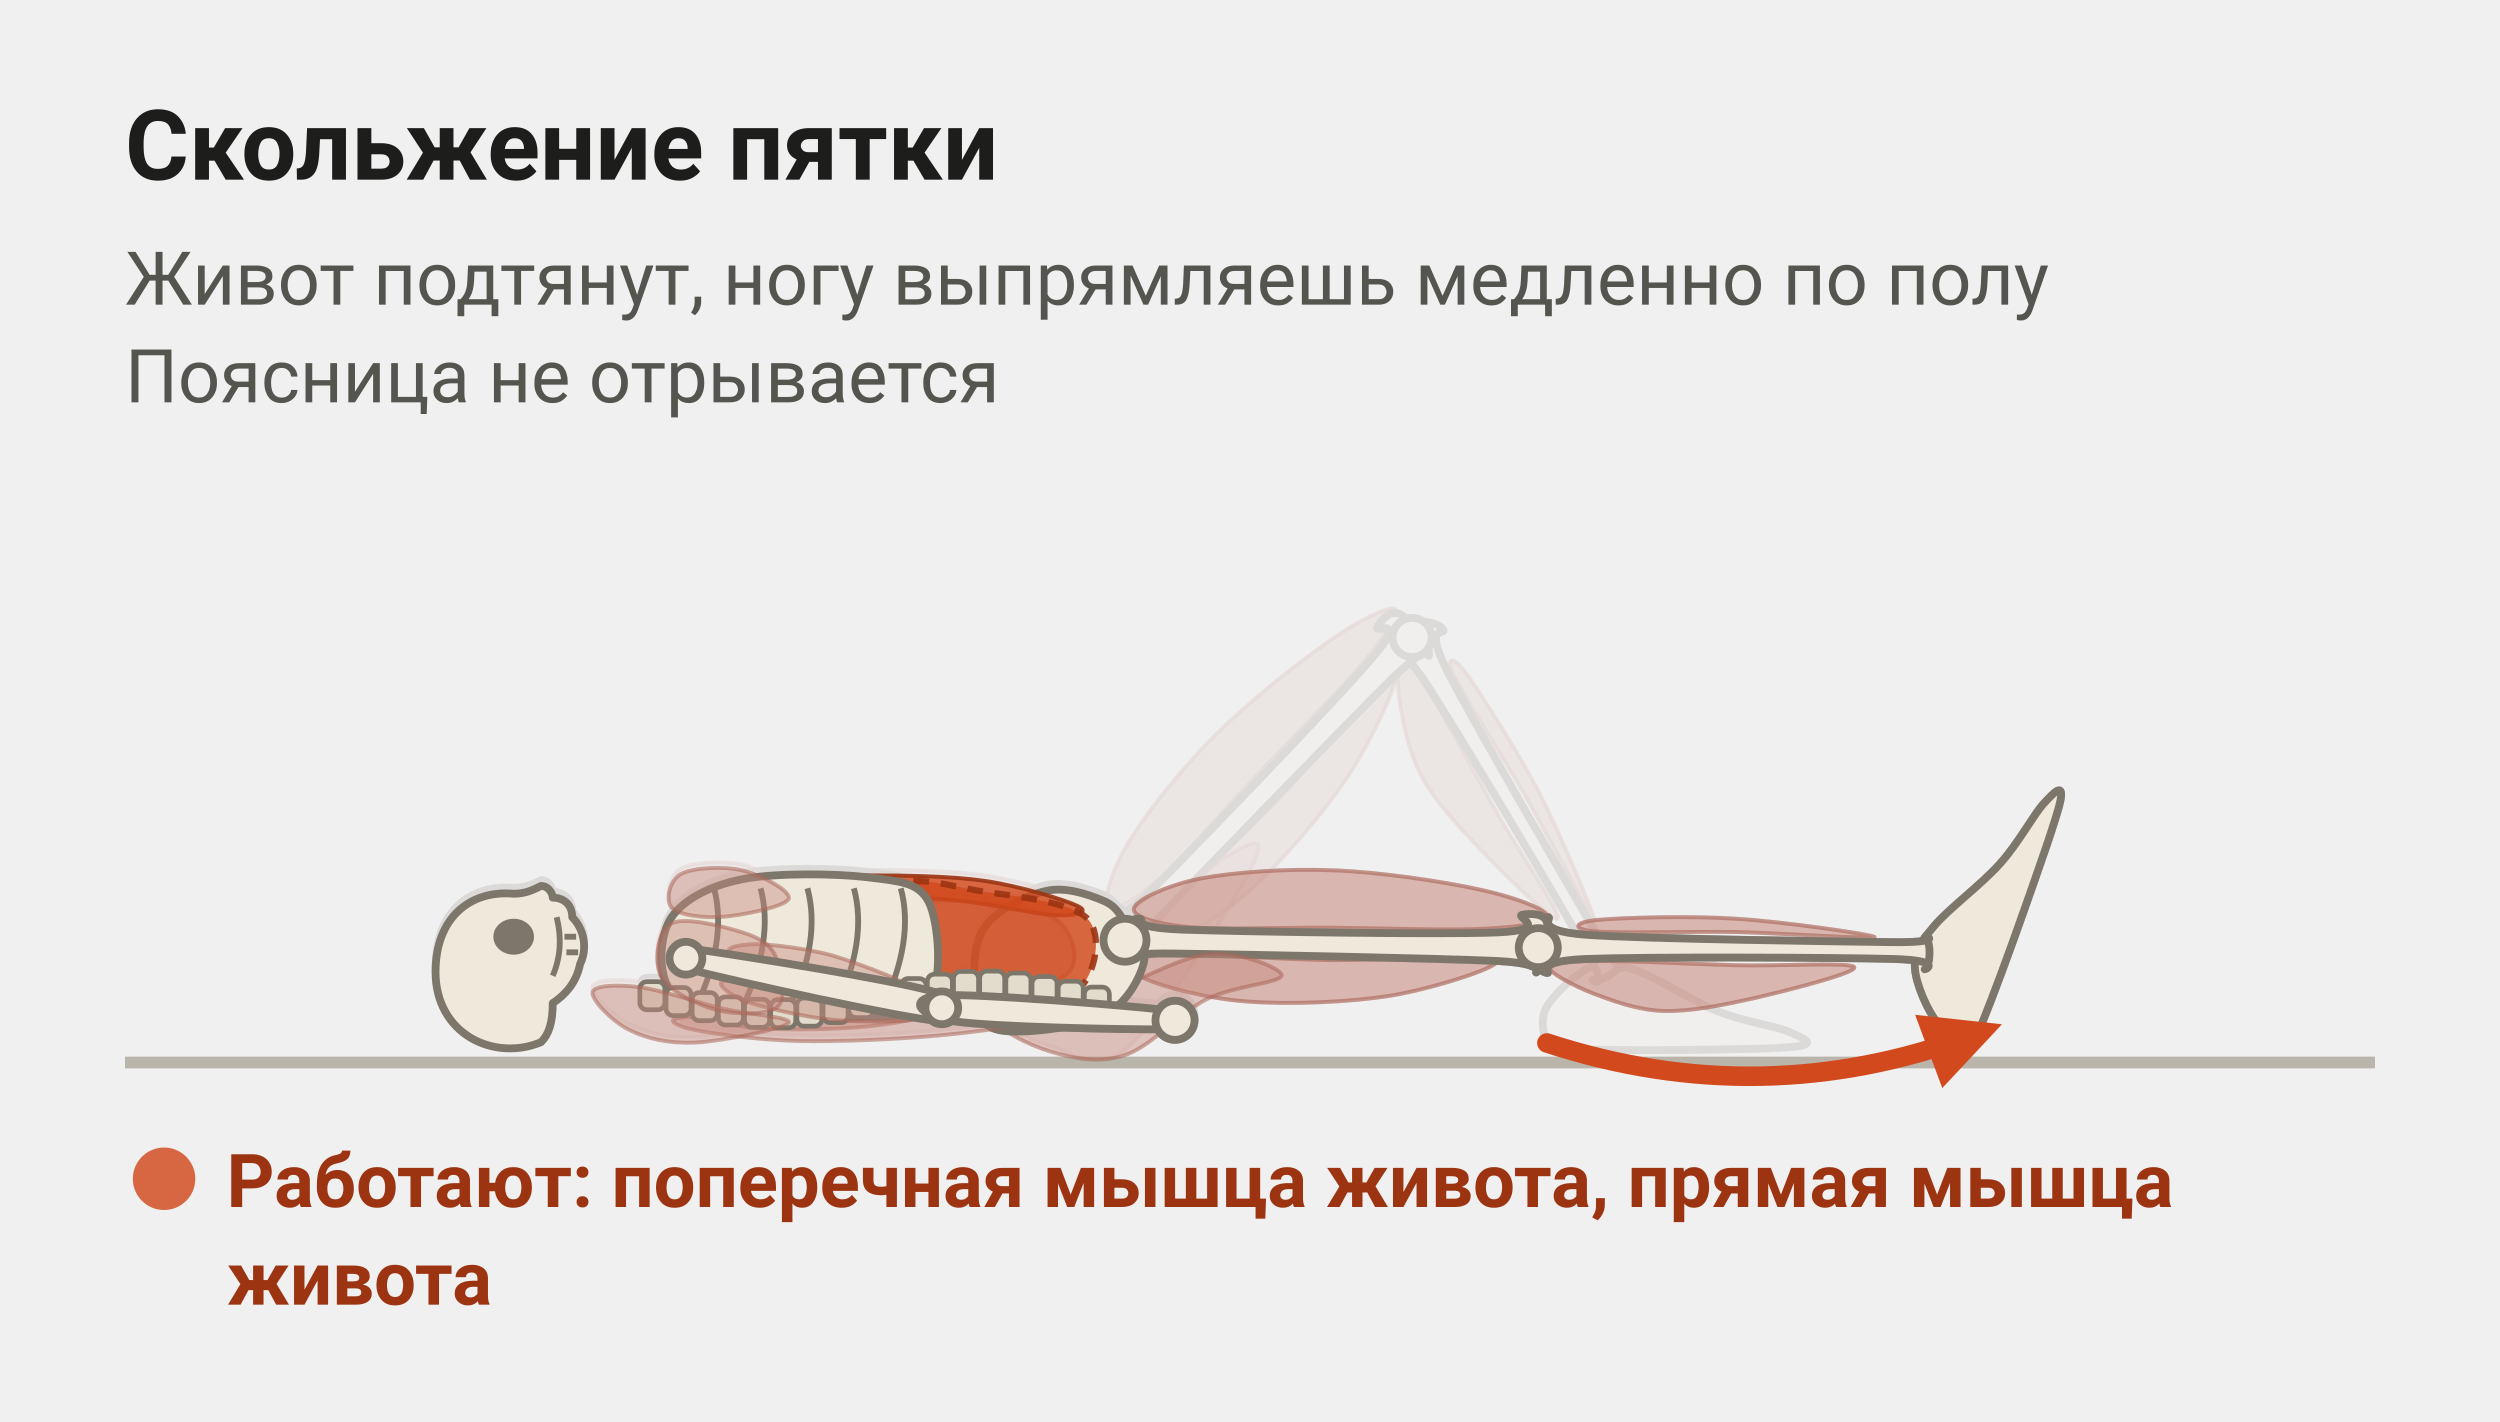
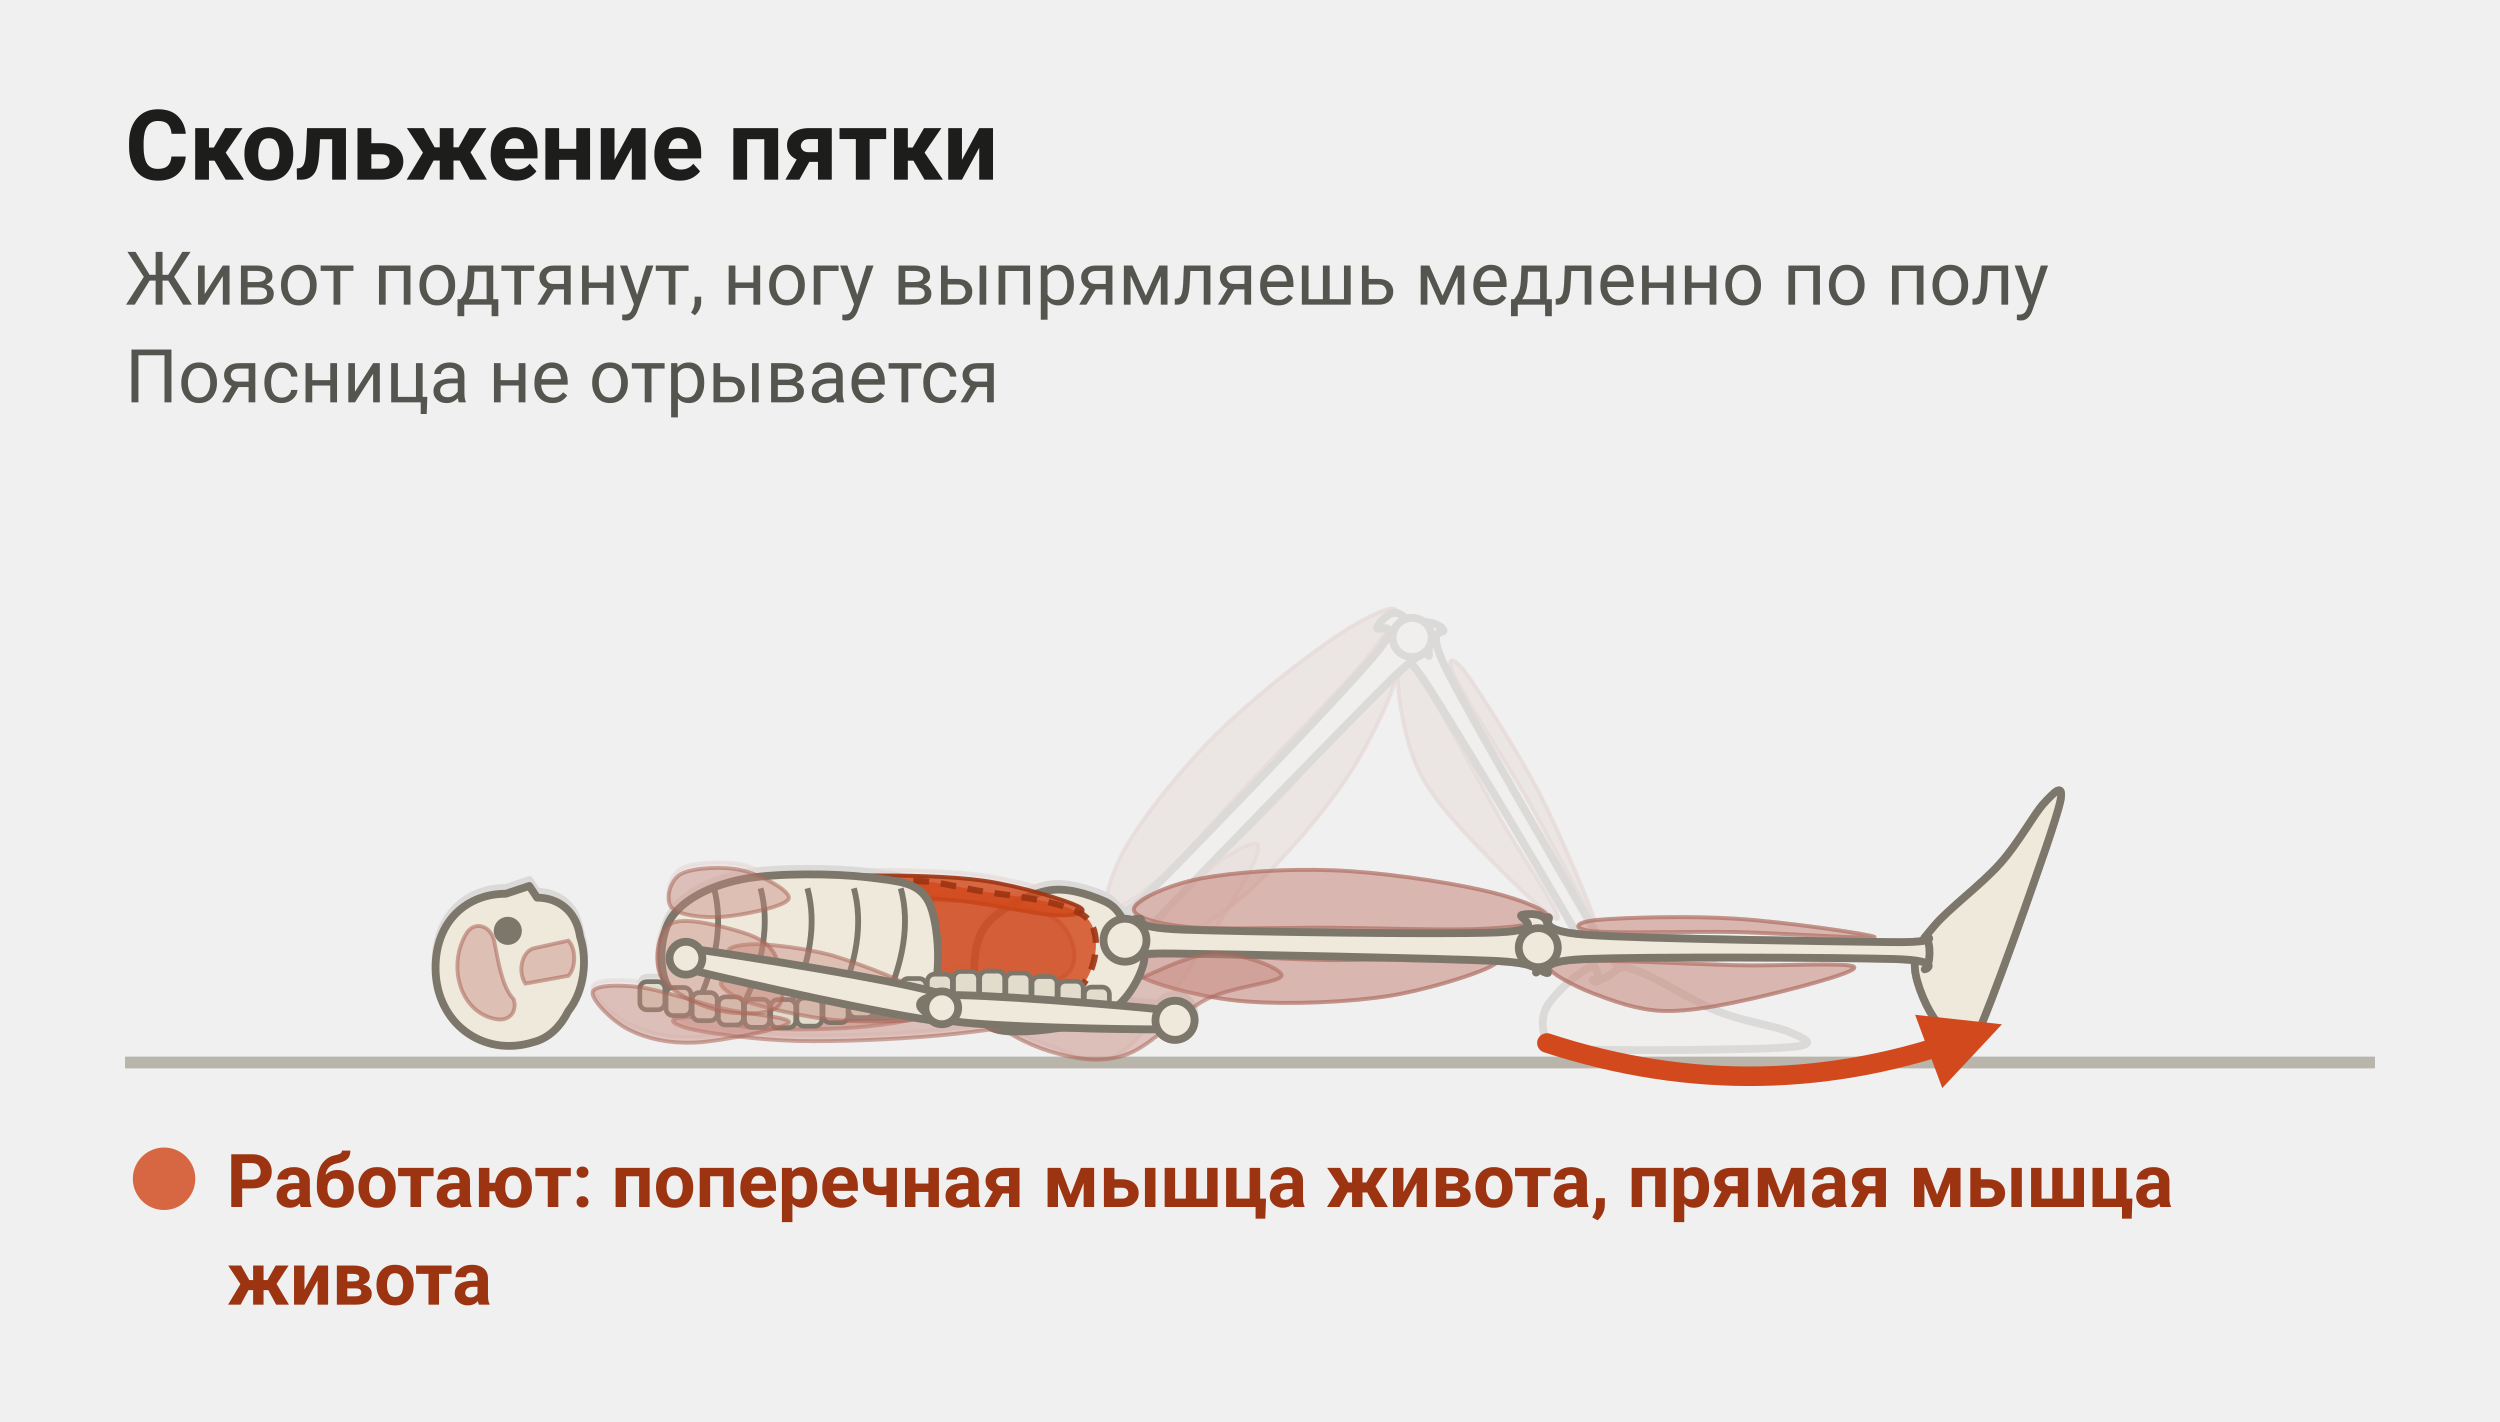
<svg xmlns="http://www.w3.org/2000/svg" viewBox="0 0 640 364" role="img" aria-label="Скольжение пятки: Живот подтянут, ногу выпрямляешь медленно по полу">
  <style>
.bone{fill:#efe9dc;stroke:#7d776b;stroke-width:2;stroke-linejoin:round}
.joint{fill:#efe9dc;stroke:#7d776b;stroke-width:2}
.vert{fill:#e2dccd;stroke:#7d776b;stroke-width:1.2}
.m{fill:#c7867a;fill-opacity:.42;stroke:#a9665a;stroke-opacity:.55;stroke-width:1}
.on{fill:#d2491d;fill-opacity:.82;stroke:#9c3412;stroke-opacity:.9}
.plate{fill:#3a3a37;fill-opacity:.1;stroke:#3a3a37;stroke-width:3}
.bar{fill:#3a3a37}
.ghost{opacity:.18}
.ground{stroke:#b9b5aa;stroke-width:3}
.guide{stroke:#3d7fb8;stroke-width:2.5;stroke-dasharray:8 7;fill:none}
.arrow{stroke:#d2491d;stroke-width:5;fill:none;stroke-linecap:round;marker-end:url(#ah)}
.ahead{fill:#d2491d}
.lead{stroke:#6b6b66;stroke-width:1.5;fill:none}
.t{font:600 21px system-ui,-apple-system,"Segoe UI",Roboto,sans-serif;fill:#1d1d1b}
.s{font:400 18px system-ui,-apple-system,"Segoe UI",Roboto,sans-serif;fill:#55554f}
.ok{fill:#2e8b57}.bad{fill:#c0392b}
.balloon{fill:#3d7fb8;fill-opacity:.25;stroke:#3d7fb8;stroke-width:2}
@media (prefers-color-scheme:dark){
.bone,.joint{fill:#d9d3c4;stroke:#3b3934}.vert{fill:#c9c2b2;stroke:#3b3934}
.plate{fill:#ecebe6;fill-opacity:.12;stroke:#bdbbb3}.bar{fill:#bdbbb3}
.t{fill:#ecebe6}.s{fill:#a9a8a1}.lead{stroke:#9a9993}.ground{stroke:#55534d}
.arrow{stroke:#f0703f}.ahead{fill:#f0703f}.on{fill:#f0703f}
}
</style>
  <defs>
    <marker id="ah" viewBox="0 0 10 10" refX="6" refY="5" markerWidth="4" markerHeight="4" orient="auto">
      <path class="ahead" d="M0 0L10 5L0 10z" />
    </marker>
  </defs>
  <style>
.far{opacity:.5}.deep{stroke-dasharray:4 3;stroke-width:1.6}
.legend{font:600 19px system-ui,-apple-system,"Segoe UI",Roboto,sans-serif;fill:#9c3412}
.cue{font:400 19px system-ui,-apple-system,"Segoe UI",Roboto,sans-serif;fill:#55554f}
.ttl{font:700 25px system-ui,-apple-system,"Segoe UI",Roboto,sans-serif;fill:#1d1d1b}
.lg{fill:#d2491d;fill-opacity:.82}.okc{fill:#2e8b57}.badc{fill:#c0392b}
.mark{stroke:#fff;stroke-width:3.5;fill:none;stroke-linecap:round}
.floor{stroke:#b9b5aa;stroke-width:3}.equip{fill:#d9d5ca;stroke:#8f8a7e;stroke-width:2}
.cable{stroke:#8f8a7e;stroke-width:2;stroke-dasharray:6 5}
@media (prefers-color-scheme:dark){.legend{fill:#f59b72}.cue{fill:#a9a8a1}.ttl{fill:#ecebe6}
.lg{fill:#f0703f}.floor{stroke:#55534d}.equip{fill:#2c2c30;stroke:#77756d}.cable{stroke:#77756d}}
</style>
  <text class="ttl" x="32" y="46" text-anchor="start">Скольжение пятки</text>
  <text class="cue" x="32" y="78" text-anchor="start">Живот подтянут, ногу выпрямляешь медленно по полу</text>
  <text class="cue" x="32" y="103" text-anchor="start">Поясница не отрывается</text>
  <line class="floor" x1="32" y1="272" x2="608" y2="272" />
  <g class="ghost">
    <g class="far">
      <path class="m" d="M231.9 251.3C235.9 251.3 219.5 245.0 213.1 243.2C206.6 241.4 197.2 240.3 193.3 240.3C189.3 240.3 182.9 241.4 189.3 243.3C195.7 245.1 227.9 251.3 231.9 251.3Z" />
      <path class="m" d="M233.8 258.7C238.1 260.4 220.5 260.3 213.3 259.7C206.1 259.0 194.7 256.4 190.5 254.7C186.3 253.1 180.8 248.9 188.1 249.6C195.3 250.3 229.6 257.1 233.8 258.7Z" />
      <path class="m" d="M199.0 256.4C196.4 258.6 188.2 258.4 183.2 257.1C178.3 255.8 171.1 252.2 169.2 248.5C167.4 244.8 168.3 236.8 171.9 235.0C175.4 233.1 186.0 235.9 190.4 237.4C194.9 238.9 197.3 240.5 198.7 243.7C200.1 246.9 201.6 254.2 199.0 256.4Z" />
      <path class="bone" d="M240.4 260.0C250.6 260.9 249.4 255.5 239.1 252.5C228.9 249.4 189.5 243.2 178.7 241.7C167.9 240.2 174.4 242.7 174.3 243.6C174.1 244.5 166.7 244.4 177.7 247.1C188.7 249.8 230.2 259.1 240.4 260.0Z" />
      <path class="bone" d="M241.2 253.4C232.2 253.9 234.5 258.5 243.9 260.0C253.3 261.4 288.2 262.2 297.7 262.1C307.1 262.1 300.7 260.6 300.8 259.7C300.8 258.9 307.8 258.1 297.9 257.1C288.0 256.0 250.2 252.9 241.2 253.4Z" />
      <circle class="joint" cx="175.6" cy="243.9" r="4.2" />
      <circle class="joint" cx="241.1" cy="256.6" r="4.2" />
      <circle class="joint" cx="300.8" cy="259.7" r="5" />
      <path class="bone" d="M396.0 266.9C395.2 265.1 394.1 261.0 396.0 257.7C397.9 254.5 403.7 248.9 407.5 247.4C411.3 245.8 413.6 246.6 419.0 248.5C424.4 250.4 433.2 256.3 439.7 258.9C446.2 261.5 454.6 262.7 458.1 264.2C461.5 265.7 465.0 267.1 460.4 267.8C455.8 268.6 440.5 268.6 430.5 268.8C420.5 268.9 406.3 268.8 400.6 268.5C394.8 268.2 396.8 268.7 396.0 266.9Z" />
      <path class="m" d="M398.8 235.1C398.0 236.6 384.7 223.4 379.0 217.4C373.2 211.4 367.5 205.1 364.1 199.0C360.8 193.0 359.5 186.3 358.6 181.2C357.7 176.1 357.4 168.9 358.6 168.3C359.9 167.8 362.1 171.2 366.3 177.9C370.5 184.7 378.2 199.3 383.6 208.8C389.0 218.4 399.6 233.7 398.8 235.1Z" />
      <path class="m" d="M408.1 235.6C408.6 235.3 399.4 213.4 394.0 202.9C388.5 192.4 379.1 177.6 375.5 172.6C371.9 167.7 369.8 167.9 372.4 173.3C375.0 178.6 385.0 194.2 391.0 204.6C396.9 215.0 407.6 235.9 408.1 235.6Z" />
      <path class="bone" d="M414.7 247.0C415.0 245.3 417.0 253.1 409.6 240.6C402.3 228.1 377.3 185.2 370.6 172.0C363.8 158.7 370.9 163.0 369.3 161.0C367.7 159.0 363.0 158.8 361.0 160.0C358.9 161.2 356.2 165.6 356.9 168.2C357.6 170.7 357.0 162.6 365.2 175.1C373.3 187.5 398.7 230.1 405.8 242.8C413.0 255.4 406.4 250.2 407.9 250.9C409.4 251.6 414.4 248.7 414.7 247.0Z" />
      <path class="m" d="M356.5 173.0C359.4 172.1 351.0 189.8 345.0 198.8C339.1 207.8 328.7 219.8 321.0 227.0C313.2 234.2 302.7 240.7 298.6 242.2C294.6 243.7 291.7 242.1 296.5 235.8C301.4 229.4 317.7 214.6 327.7 204.1C337.7 193.7 353.6 173.9 356.5 173.0Z" />
      <path class="m" d="M357.0 155.9C355.4 155.1 347.5 159.0 339.9 164.4C332.2 169.7 319.6 179.8 311.2 188.1C302.8 196.5 294.3 207.1 289.7 214.4C285.0 221.7 282.4 230.2 283.5 232.0C284.6 233.8 290.0 230.9 296.4 225.3C302.8 219.7 312.9 207.7 321.8 198.4C330.6 189.0 343.5 176.2 349.4 169.1C355.2 162.0 358.6 156.7 357.0 155.9Z" />
      <path class="bone" d="M358.3 157.2C356.1 156.0 353.7 158.6 352.6 160.5C351.5 162.3 360.9 157.2 351.5 168.2C342.1 179.3 307.0 215.7 296.1 226.6C285.3 237.4 288.0 231.0 286.2 233.2C284.5 235.4 284.6 238.5 285.5 239.9C286.5 241.2 289.5 242.6 291.7 241.4C294.0 240.2 288.3 243.7 299.1 232.4C310.0 221.1 345.7 184.2 356.8 173.3C367.9 162.5 365.5 170.0 365.8 167.3C366.1 164.6 360.5 158.3 358.3 157.2Z" />
      <circle class="joint" cx="361.5" cy="163.2" r="5" />
    </g>
    <path class="bone" d="M396.0 266.9C395.2 265.1 394.1 261.0 396.0 257.7C397.9 254.5 403.7 248.9 407.5 247.4C411.3 245.8 413.6 246.6 419.0 248.5C424.4 250.4 433.2 256.3 439.7 258.9C446.2 261.5 454.6 262.7 458.1 264.2C461.5 265.7 465.0 267.1 460.4 267.8C455.8 268.6 440.5 268.6 430.5 268.8C420.5 268.9 406.3 268.8 400.6 268.5C394.8 268.2 396.8 268.7 396.0 266.9Z" />
    <path class="m" d="M398.8 235.1C398.0 236.6 384.7 223.4 379.0 217.4C373.2 211.4 367.5 205.1 364.1 199.0C360.8 193.0 359.5 186.3 358.6 181.2C357.7 176.1 357.4 168.9 358.6 168.3C359.9 167.8 362.1 171.2 366.3 177.9C370.5 184.7 378.2 199.3 383.6 208.8C389.0 218.4 399.6 233.7 398.8 235.1Z" />
    <path class="m" d="M408.1 235.6C408.6 235.3 399.4 213.4 394.0 202.9C388.5 192.4 379.1 177.6 375.5 172.6C371.9 167.7 369.8 167.9 372.4 173.3C375.0 178.6 385.0 194.2 391.0 204.6C396.9 215.0 407.6 235.9 408.1 235.6Z" />
    <path class="bone" d="M414.7 247.0C415.0 245.3 417.0 253.1 409.6 240.6C402.3 228.1 377.3 185.2 370.6 172.0C363.8 158.7 370.9 163.0 369.3 161.0C367.7 159.0 363.0 158.8 361.0 160.0C358.9 161.2 356.2 165.6 356.9 168.2C357.6 170.7 357.0 162.6 365.2 175.1C373.3 187.5 398.7 230.1 405.8 242.8C413.0 255.4 406.4 250.2 407.9 250.9C409.4 251.6 414.4 248.7 414.7 247.0Z" />
    <path class="m" d="M356.5 173.0C359.4 172.1 351.0 189.8 345.0 198.8C339.1 207.8 328.7 219.8 321.0 227.0C313.2 234.2 302.7 240.7 298.6 242.2C294.6 243.7 291.7 242.1 296.5 235.8C301.4 229.4 317.7 214.6 327.7 204.1C337.7 193.7 353.6 173.9 356.5 173.0Z" />
    <path class="m" d="M357.0 155.9C355.4 155.1 347.5 159.0 339.9 164.4C332.2 169.7 319.6 179.8 311.2 188.1C302.8 196.5 294.3 207.1 289.7 214.4C285.0 221.7 282.4 230.2 283.5 232.0C284.6 233.8 290.0 230.9 296.4 225.3C302.8 219.7 312.9 207.7 321.8 198.4C330.6 189.0 343.5 176.2 349.4 169.1C355.2 162.0 358.6 156.7 357.0 155.9Z" />
    <path class="bone" d="M358.3 157.2C356.1 156.0 353.7 158.6 352.6 160.5C351.5 162.3 360.9 157.2 351.5 168.2C342.1 179.3 307.0 215.7 296.1 226.6C285.3 237.4 288.0 231.0 286.2 233.2C284.5 235.4 284.6 238.5 285.5 239.9C286.5 241.2 289.5 242.6 291.7 241.4C294.0 240.2 288.3 243.7 299.1 232.4C310.0 221.1 345.7 184.2 356.8 173.3C367.9 162.5 365.5 170.0 365.8 167.3C366.1 164.6 360.5 158.3 358.3 157.2Z" />
    <circle class="joint" cx="361.5" cy="163.2" r="5" />
    <path class="m" d="M255.7 259.1C253.7 261.4 263.5 266.2 268.9 267.8C274.3 269.4 280.6 274.3 288.0 268.7C295.4 263.1 307.6 243.1 313.3 234.3C318.9 225.5 323.3 217.5 321.9 216.1C320.5 214.8 311.9 220.1 305.0 226.3C298.2 232.5 289.0 248.1 280.8 253.5C272.6 259.0 257.7 256.7 255.7 259.1Z" />
    <path class="bone" d="M292.8 245.0C291.8 249.1 288.2 256.0 282.0 258.8C275.8 261.7 261.1 263.4 255.7 262.3C250.3 261.1 250.3 256.3 249.7 251.9C249.1 247.5 249.1 240.1 252.1 235.8C255.1 231.6 262.7 227.8 267.7 226.6C272.7 225.5 278.6 227.6 282.0 228.9C285.4 230.3 286.2 232.0 288.0 234.7C289.8 237.4 293.8 241.0 292.8 245.0Z" />
    <circle class="joint" cx="288.0" cy="239.3" r="5.5" />
    <path class="m" d="M237.8 258.1C234.8 259.8 224.6 261.4 216.2 261.8C207.9 262.3 192.7 262.4 187.5 260.9C182.4 259.5 180.4 254.9 185.1 253.1C189.9 251.2 208.1 250.0 216.2 249.9C224.4 249.7 230.6 250.8 234.2 252.2C237.8 253.5 240.8 256.5 237.8 258.1Z" />
    <path class="m" d="M273.7 247.3C270.7 250.6 260.7 253.0 252.1 253.5C243.6 254.1 228.2 254.2 222.2 250.8C216.2 247.3 212.3 236.5 216.2 232.8C220.2 229.2 237.2 229.0 246.1 229.2C255.1 229.3 265.5 230.7 270.1 233.8C274.6 236.8 276.6 244.0 273.7 247.3Z" />
    <path class="m" d="M276.0 230.5C273.1 229.1 261.1 225.4 252.1 224.1C243.2 222.8 230.6 222.7 222.2 222.7C213.9 222.8 204.9 223.5 201.9 224.6C198.9 225.6 197.9 228.5 204.3 229.2C210.7 229.9 229.2 228.1 240.2 228.7C251.1 229.3 264.1 232.5 270.1 232.8C276.0 233.2 279.0 232.0 276.0 230.5Z" />
    <path class="m" d="M270.1 259.1C270.1 260.0 251.1 262.7 240.2 263.7C229.2 264.7 214.6 265.3 204.3 265.0C193.9 264.8 183.0 263.3 178.0 262.3C173.0 261.3 170.0 259.5 174.4 259.1C178.8 258.6 193.3 259.7 204.3 259.5C215.2 259.4 229.2 258.2 240.2 258.1C251.1 258.1 270.1 258.1 270.1 259.1Z" />
    <path class="bone" d="M237.8 254.9C234.2 259.8 225.0 258.5 216.2 259.1C207.5 259.6 192.7 259.5 185.1 258.1C177.6 256.8 173.0 254.9 170.8 250.8C168.6 246.6 168.8 237.8 172.0 233.3C175.2 228.8 181.6 225.3 189.9 223.6C198.3 222.0 214.3 222.2 222.2 223.2C230.2 224.2 235.2 224.3 237.8 229.6C240.4 234.9 241.4 250.0 237.8 254.9Z" />
    <path class="lead" style="stroke:#7d776b" d="M225.8 256.8Q234.2 239.3 230.6 225.9" />
    <path class="lead" style="stroke:#7d776b" d="M213.9 256.8Q222.2 239.3 218.6 225.9" />
    <path class="lead" style="stroke:#7d776b" d="M201.9 256.8Q210.3 239.3 206.7 225.9" />
    <path class="lead" style="stroke:#7d776b" d="M189.9 256.8Q198.3 239.3 194.7 225.9" />
    <path class="lead" style="stroke:#7d776b" d="M178.0 256.8Q186.3 239.3 182.8 225.9" />
    <path class="m" d="M201.9 228.7C202.7 226.7 194.5 222.4 189.9 221.3C185.3 220.3 177.4 220.7 174.4 222.3C171.4 223.9 170.2 229.2 172.0 231.0C173.8 232.8 180.2 233.7 185.1 233.3C190.1 232.9 201.1 230.7 201.9 228.7Z" />
    <rect class="vert" x="277.2" y="251.7" width="7.2" height="6.4" rx="1.8" transform="rotate(-90.0 280.8 254.9)" />
    <rect class="vert" x="270.5" y="250.2" width="7.2" height="6.4" rx="1.8" transform="rotate(-90.0 274.1 253.4)" />
    <rect class="vert" x="263.8" y="249.0" width="7.2" height="6.4" rx="1.8" transform="rotate(-90.0 267.4 252.2)" />
    <rect class="vert" x="257.1" y="248.0" width="7.2" height="6.4" rx="1.8" transform="rotate(-90.0 260.7 251.2)" />
    <rect class="vert" x="250.4" y="247.6" width="7.2" height="6.4" rx="1.8" transform="rotate(-90.0 254.0 250.8)" />
    <rect class="vert" x="243.7" y="247.7" width="7.2" height="6.4" rx="1.8" transform="rotate(-90.0 247.3 250.9)" />
    <rect class="vert" x="237.0" y="248.4" width="7.2" height="6.4" rx="1.8" transform="rotate(-90.0 240.6 251.6)" />
    <rect class="vert" x="230.3" y="249.5" width="7.2" height="6.4" rx="1.8" transform="rotate(-90.0 233.9 252.7)" />
    <rect class="vert" x="223.6" y="250.8" width="7.2" height="6.4" rx="1.8" transform="rotate(-90.0 227.2 254.0)" />
    <rect class="vert" x="216.9" y="252.3" width="7.2" height="6.4" rx="1.8" transform="rotate(-90.0 220.5 255.5)" />
    <rect class="vert" x="210.3" y="253.5" width="7.2" height="6.4" rx="1.8" transform="rotate(-90.0 213.9 256.7)" />
    <rect class="vert" x="203.6" y="254.5" width="7.2" height="6.4" rx="1.8" transform="rotate(-90.0 207.2 257.7)" />
    <rect class="vert" x="196.9" y="254.9" width="7.2" height="6.4" rx="1.8" transform="rotate(-90.0 200.5 258.1)" />
    <rect class="vert" x="190.2" y="254.8" width="7.2" height="6.4" rx="1.8" transform="rotate(-90.0 193.8 258.0)" />
    <rect class="vert" x="183.5" y="254.2" width="7.2" height="6.4" rx="1.8" transform="rotate(-90.0 187.1 257.4)" />
    <rect class="vert" x="176.8" y="253.1" width="7.2" height="6.4" rx="1.8" transform="rotate(-90.0 180.4 256.3)" />
    <rect class="vert" x="170.1" y="251.8" width="7.2" height="6.4" rx="1.8" transform="rotate(-90.0 173.7 255.0)" />
    <rect class="vert" x="163.4" y="250.3" width="7.2" height="6.4" rx="1.8" transform="rotate(-90.0 167.0 253.5)" />
    <path class="m" d="M201.9 260.4C200.7 261.9 184.7 265.2 178.0 265.5C171.2 265.8 165.6 264.4 161.2 262.3C156.8 260.1 151.3 254.5 151.7 252.6C152.1 250.8 158.0 250.6 163.6 251.2C169.2 251.9 178.8 255.2 185.1 256.8C191.5 258.3 203.1 259.0 201.9 260.4Z" />
    <g class="head" transform="matrix(0.000 -1.000 1.000 -0.000 132.5 247.3)">
-       <path class="bone" d="M-18 6C-23 -6 -16 -21 0 -21C14 -21 21 -12 20 -1C20 2 21 4 22 6C22 8 20 9 19 9C19 12 17 14 14 14C11 17 6 18 2 16C-3 15 -6 12 -8 9C-13 9 -16 8 -18 6Z" />
-       <ellipse cx="9" cy="-1" rx="4.6" ry="5.2" fill="#7d776b" />
-       <path class="lead" style="stroke:#7d776b" d="M-1 9Q6 12 14 10M5 12.5v3M9 12v3" />
+       <path class="bone" d="M-18 4C-22 -9 -13 -21 1 -21C13 -21 20 -13 20 -3L22 3L19 5C19 10 16 15 9 16C3 18 -5 17 -10 13C-14 11 -17 8 -18 4Z" />
+       <path class="m" d="M-12 -6C-10 -15 2 -18 10 -13C13 -11 12 -7 8 -6C3 -5 -4 -4 -7 -1C-10 0 -13 -2 -12 -6Z" />
+       <path class="m" d="M-3 2C0 0 5 1 6 4L8 13C6 15 1 15 -1 13Z" />
+       <circle cx="10.5" cy="-2.5" r="3.6" fill="#7d776b" />
    </g>
    <path class="m" d="M231.9 251.3C235.9 251.3 219.5 245.0 213.1 243.2C206.6 241.4 197.2 240.3 193.3 240.3C189.3 240.3 182.9 241.4 189.3 243.3C195.7 245.1 227.9 251.3 231.9 251.3Z" />
    <path class="m" d="M233.8 258.7C238.1 260.4 220.5 260.3 213.3 259.7C206.1 259.0 194.7 256.4 190.5 254.7C186.3 253.1 180.8 248.9 188.1 249.6C195.3 250.3 229.6 257.1 233.8 258.7Z" />
    <path class="m" d="M199.0 256.4C196.4 258.6 188.2 258.4 183.2 257.1C178.3 255.8 171.1 252.2 169.2 248.5C167.4 244.8 168.3 236.8 171.9 235.0C175.4 233.1 186.0 235.9 190.4 237.4C194.9 238.9 197.3 240.5 198.7 243.7C200.1 246.9 201.6 254.2 199.0 256.4Z" />
    <path class="bone" d="M240.4 260.0C250.6 260.9 249.4 255.5 239.1 252.5C228.9 249.4 189.5 243.2 178.7 241.7C167.9 240.2 174.4 242.7 174.3 243.6C174.1 244.5 166.7 244.4 177.7 247.1C188.7 249.8 230.2 259.1 240.4 260.0Z" />
    <path class="bone" d="M241.2 253.4C232.2 253.9 234.5 258.5 243.9 260.0C253.3 261.4 288.2 262.2 297.7 262.1C307.1 262.1 300.7 260.6 300.8 259.7C300.8 258.9 307.8 258.1 297.9 257.1C288.0 256.0 250.2 252.9 241.2 253.4Z" />
    <circle class="joint" cx="175.6" cy="243.9" r="4.2" />
    <circle class="joint" cx="241.1" cy="256.6" r="4.2" />
    <circle class="joint" cx="300.8" cy="259.7" r="5" />
  </g>
  <g>
    <g class="far">
      <path class="m" d="M231.9 252.7C235.9 252.7 219.5 246.5 213.1 244.6C206.6 242.8 197.2 241.7 193.3 241.7C189.3 241.7 182.9 242.9 189.3 244.7C195.7 246.5 227.9 252.7 231.9 252.7Z" />
      <path class="m" d="M233.8 260.1C238.1 261.8 220.5 261.7 213.3 261.1C206.1 260.4 194.7 257.8 190.5 256.2C186.3 254.5 180.8 250.3 188.1 251.0C195.3 251.7 229.6 258.5 233.8 260.1Z" />
      <path class="m" d="M199.0 257.8C196.4 260.0 188.2 259.8 183.2 258.5C178.3 257.2 171.1 253.6 169.2 249.9C167.4 246.2 168.3 238.2 171.9 236.4C175.4 234.5 186.0 237.4 190.4 238.8C194.9 240.3 197.3 241.9 198.7 245.1C200.1 248.3 201.6 255.6 199.0 257.8Z" />
      <path class="bone" d="M240.4 261.4C250.6 262.3 249.4 257.0 239.1 253.9C228.9 250.9 189.5 244.6 178.7 243.1C167.9 241.6 174.4 244.1 174.3 245.1C174.1 246.0 166.7 245.8 177.7 248.5C188.7 251.3 230.2 260.5 240.4 261.4Z" />
      <path class="bone" d="M241.2 254.8C232.2 255.3 234.5 260.0 243.9 261.4C253.3 262.9 288.2 263.6 297.7 263.5C307.1 263.5 300.7 262.0 300.8 261.2C300.8 260.3 307.8 259.5 297.9 258.5C288.0 257.4 250.2 254.3 241.2 254.8Z" />
      <circle class="joint" cx="175.6" cy="245.3" r="4.2" />
      <circle class="joint" cx="241.1" cy="258.0" r="4.2" />
      <circle class="joint" cx="300.8" cy="261.2" r="5" />
      <path class="bone" d="M504.6 265.0C502.6 265.1 498.4 264.7 496.0 261.8C493.5 258.9 490.3 251.6 490.2 247.5C490.0 243.3 491.5 241.4 495.2 237.0C498.8 232.7 507.3 226.4 512.0 221.1C516.7 215.9 520.7 208.4 523.2 205.7C525.8 202.9 528.3 200.2 527.5 204.8C526.6 209.3 521.4 223.8 518.1 233.2C514.8 242.6 509.9 255.9 507.7 261.2C505.4 266.5 506.6 264.8 504.6 265.0Z" />
      <path class="m" d="M474.7 247.6C475.5 249.0 457.4 253.6 449.2 255.5C441.1 257.3 432.8 259.0 425.9 258.8C419.0 258.6 412.6 256.1 407.8 254.3C402.9 252.4 396.5 249.0 396.7 247.7C396.9 246.3 401.0 246.1 408.9 246.0C416.8 245.9 433.4 246.8 444.3 247.1C455.3 247.4 473.9 246.2 474.7 247.6Z" />
      <path class="m" d="M479.9 239.9C479.9 239.3 456.3 235.9 444.5 235.2C432.7 234.4 415.2 234.9 409.1 235.5C403.0 236.0 402.1 237.9 408.0 238.4C413.9 239.0 432.5 238.4 444.5 238.6C456.4 238.9 479.9 240.5 479.9 239.9Z" />
      <path class="bone" d="M493.0 240.1C491.7 239.0 499.4 241.3 484.9 241.2C470.4 241.0 420.8 240.4 406.0 239.3C391.2 238.2 398.5 234.4 395.9 234.8C393.4 235.1 390.8 239.0 390.8 241.3C390.7 243.7 393.2 248.3 395.7 249.0C398.2 249.7 391.0 246.1 405.9 245.5C420.7 244.9 470.3 245.1 484.8 245.5C499.3 245.9 491.5 248.9 492.9 248.0C494.2 247.1 494.4 241.3 493.0 240.1Z" />
      <path class="m" d="M383.2 245.6C385.8 247.1 367.2 253.0 356.5 254.8C345.9 256.6 330.0 257.2 319.5 256.4C308.9 255.7 297.0 252.4 293.1 250.5C289.3 248.5 288.5 245.3 296.4 244.5C304.4 243.8 326.4 245.6 340.8 245.8C355.3 245.9 380.5 244.1 383.2 245.6Z" />
      <path class="m" d="M396.0 234.3C395.5 232.6 387.3 229.5 378.2 227.6C369.0 225.6 353.0 223.2 341.2 222.8C329.4 222.3 315.8 223.3 307.3 224.9C298.8 226.6 290.8 230.4 290.3 232.5C289.7 234.5 295.5 236.5 303.9 237.3C312.4 238.1 328.1 237.4 341.0 237.5C353.8 237.6 372.0 238.3 381.2 237.7C390.4 237.2 396.5 236.0 396.0 234.3Z" />
      <path class="bone" d="M396.0 236.1C395.4 233.8 391.8 233.8 389.7 234.2C387.6 234.6 397.7 238.1 383.3 238.7C368.8 239.3 318.2 238.5 302.9 238.0C287.5 237.4 294.1 235.0 291.3 235.2C288.4 235.5 286.3 237.7 285.9 239.3C285.5 240.9 286.5 244.1 289.0 244.9C291.4 245.7 284.9 243.9 300.6 244.1C316.3 244.3 367.6 245.3 383.1 246.0C398.7 246.8 391.5 250.2 393.7 248.5C395.8 246.9 396.7 238.5 396.0 236.1Z" />
      <circle class="joint" cx="393.8" cy="242.6" r="5" />
    </g>
    <path class="bone" d="M504.6 265.0C502.6 265.1 498.4 264.7 496.0 261.8C493.5 258.9 490.3 251.6 490.2 247.5C490.0 243.3 491.5 241.4 495.2 237.0C498.8 232.7 507.3 226.4 512.0 221.1C516.7 215.9 520.7 208.4 523.2 205.7C525.8 202.9 528.3 200.2 527.5 204.8C526.6 209.3 521.4 223.8 518.1 233.2C514.8 242.6 509.9 255.9 507.7 261.2C505.4 266.5 506.6 264.8 504.6 265.0Z" />
    <path class="m" d="M474.7 247.6C475.5 249.0 457.4 253.6 449.2 255.5C441.1 257.3 432.8 259.0 425.9 258.8C419.0 258.6 412.6 256.1 407.8 254.3C402.9 252.4 396.5 249.0 396.7 247.7C396.9 246.3 401.0 246.1 408.9 246.0C416.8 245.9 433.4 246.8 444.3 247.1C455.3 247.4 473.9 246.2 474.7 247.6Z" />
    <path class="m" d="M479.9 239.9C479.9 239.3 456.3 235.9 444.5 235.2C432.7 234.4 415.2 234.9 409.1 235.5C403.0 236.0 402.1 237.9 408.0 238.4C413.9 239.0 432.5 238.4 444.5 238.6C456.4 238.9 479.9 240.5 479.9 239.9Z" />
    <path class="bone" d="M493.0 240.1C491.7 239.0 499.4 241.3 484.9 241.2C470.4 241.0 420.8 240.4 406.0 239.3C391.2 238.2 398.5 234.4 395.9 234.8C393.4 235.1 390.8 239.0 390.8 241.3C390.7 243.7 393.2 248.3 395.7 249.0C398.2 249.7 391.0 246.1 405.9 245.5C420.7 244.9 470.3 245.1 484.8 245.5C499.3 245.9 491.5 248.9 492.9 248.0C494.2 247.1 494.4 241.3 493.0 240.1Z" />
    <path class="m" d="M383.2 245.6C385.8 247.1 367.2 253.0 356.5 254.8C345.9 256.6 330.0 257.2 319.5 256.4C308.9 255.7 297.0 252.4 293.1 250.5C289.3 248.5 288.5 245.3 296.4 244.5C304.4 243.8 326.4 245.6 340.8 245.8C355.3 245.9 380.5 244.1 383.2 245.6Z" />
    <path class="m" d="M396.0 234.3C395.5 232.6 387.3 229.5 378.2 227.6C369.0 225.6 353.0 223.2 341.2 222.8C329.4 222.3 315.8 223.3 307.3 224.9C298.8 226.6 290.8 230.4 290.3 232.5C289.7 234.5 295.5 236.5 303.9 237.3C312.4 238.1 328.1 237.4 341.0 237.5C353.8 237.6 372.0 238.3 381.2 237.7C390.4 237.2 396.5 236.0 396.0 234.3Z" />
    <path class="bone" d="M396.0 236.1C395.4 233.8 391.8 233.8 389.7 234.2C387.6 234.6 397.7 238.1 383.3 238.7C368.8 239.3 318.2 238.5 302.9 238.0C287.5 237.4 294.1 235.0 291.3 235.2C288.4 235.5 286.3 237.7 285.9 239.3C285.5 240.9 286.5 244.1 289.0 244.9C291.4 245.7 284.9 243.9 300.6 244.1C316.3 244.3 367.6 245.3 383.1 246.0C398.7 246.8 391.5 250.2 393.7 248.5C395.8 246.9 396.7 238.5 396.0 236.1Z" />
    <circle class="joint" cx="393.8" cy="242.6" r="5" />
    <path class="m" d="M255.7 260.5C253.7 262.9 263.5 267.6 268.9 269.2C274.3 270.8 281.3 272.4 288.0 270.1C294.7 267.9 302.2 259.2 308.9 255.8C315.6 252.4 328.0 251.6 328.1 249.7C328.1 247.8 317.0 243.4 309.1 244.3C301.2 245.2 289.7 252.3 280.8 255.0C271.9 257.7 257.7 258.1 255.7 260.5Z" />
    <path class="bone" d="M292.8 246.5C291.8 250.5 288.2 257.4 282.0 260.3C275.8 263.1 261.1 264.9 255.7 263.7C250.3 262.6 250.3 257.8 249.7 253.4C249.1 248.9 249.1 241.5 252.1 237.3C255.1 233.0 262.7 229.2 267.7 228.1C272.7 226.9 278.6 229.0 282.0 230.4C285.4 231.7 286.2 233.4 288.0 236.1C289.8 238.8 293.8 242.4 292.8 246.5Z" />
    <circle class="joint" cx="288.0" cy="240.7" r="5.5" />
    <path class="m" d="M237.8 259.6C234.8 261.2 224.6 262.8 216.2 263.2C207.9 263.7 192.7 263.8 187.5 262.3C182.4 260.9 180.4 256.3 185.1 254.5C189.9 252.7 208.1 251.4 216.2 251.3C224.4 251.1 230.6 252.2 234.2 253.6C237.8 255.0 240.8 258.0 237.8 259.6Z" />
    <path class="m" d="M273.7 248.8C270.7 252.1 260.7 254.4 252.1 255.0C243.6 255.5 228.2 255.7 222.2 252.2C216.2 248.8 212.3 237.9 216.2 234.3C220.2 230.7 237.2 230.4 246.1 230.6C255.1 230.7 265.5 232.2 270.1 235.2C274.6 238.2 276.6 245.5 273.7 248.8Z" />
    <path class="m on" d="M276.0 232.0C273.1 230.5 261.1 226.8 252.1 225.5C243.2 224.2 230.6 224.1 222.2 224.1C213.9 224.2 204.9 224.9 201.9 226.0C198.9 227.1 197.9 229.9 204.3 230.6C210.7 231.3 229.2 229.5 240.2 230.1C251.1 230.7 264.1 234.0 270.1 234.3C276.0 234.6 279.0 233.4 276.0 232.0Z" />
    <path class="m on deep" d="M278.4 235.2C274.4 231.0 260.5 229.5 252.1 228.3C243.8 227.1 232.6 223.1 228.2 227.8C223.8 232.5 221.8 251.3 225.8 256.3C229.8 261.4 243.8 258.7 252.1 258.2C260.5 257.7 271.7 257.2 276.0 253.4C280.4 249.5 282.4 239.4 278.4 235.2Z" />
    <path class="m" d="M270.1 260.5C270.1 261.4 251.1 264.1 240.2 265.1C229.2 266.1 214.6 266.7 204.3 266.5C193.9 266.2 183.0 264.7 178.0 263.7C173.0 262.7 170.0 260.9 174.4 260.5C178.8 260.0 193.3 261.1 204.3 260.9C215.2 260.8 229.2 259.6 240.2 259.6C251.1 259.5 270.1 259.6 270.1 260.5Z" />
    <path class="bone" d="M237.8 256.3C234.2 261.3 225.0 259.9 216.2 260.5C207.5 261.0 192.7 260.9 185.1 259.6C177.6 258.2 173.0 256.3 170.8 252.2C168.6 248.1 168.8 239.2 172.0 234.7C175.2 230.2 181.6 226.8 189.9 225.1C198.3 223.4 214.3 223.6 222.2 224.6C230.2 225.6 235.2 225.8 237.8 231.0C240.4 236.3 241.4 251.4 237.8 256.3Z" />
    <path class="lead" style="stroke:#7d776b" d="M225.8 258.2Q234.2 240.7 230.6 227.4" />
    <path class="lead" style="stroke:#7d776b" d="M213.9 258.2Q222.2 240.7 218.6 227.4" />
    <path class="lead" style="stroke:#7d776b" d="M201.9 258.2Q210.3 240.7 206.7 227.4" />
    <path class="lead" style="stroke:#7d776b" d="M189.9 258.2Q198.3 240.7 194.7 227.4" />
    <path class="lead" style="stroke:#7d776b" d="M178.0 258.2Q186.3 240.7 182.8 227.4" />
    <path class="m" d="M201.9 230.1C202.7 228.1 194.5 223.8 189.9 222.8C185.3 221.7 177.4 222.1 174.4 223.7C171.4 225.3 170.2 230.6 172.0 232.4C173.8 234.3 180.2 235.1 185.1 234.7C190.1 234.3 201.1 232.1 201.9 230.1Z" />
    <rect class="vert" x="277.2" y="253.1" width="7.2" height="6.4" rx="1.8" transform="rotate(-90.0 280.8 256.3)" />
    <rect class="vert" x="270.5" y="251.6" width="7.2" height="6.4" rx="1.8" transform="rotate(-90.0 274.1 254.8)" />
    <rect class="vert" x="263.8" y="250.4" width="7.2" height="6.4" rx="1.8" transform="rotate(-90.0 267.4 253.6)" />
    <rect class="vert" x="257.1" y="249.5" width="7.2" height="6.4" rx="1.8" transform="rotate(-90.0 260.7 252.7)" />
    <rect class="vert" x="250.4" y="249.0" width="7.2" height="6.4" rx="1.8" transform="rotate(-90.0 254.0 252.2)" />
    <rect class="vert" x="243.7" y="249.1" width="7.2" height="6.4" rx="1.8" transform="rotate(-90.0 247.3 252.3)" />
    <rect class="vert" x="237.0" y="249.8" width="7.2" height="6.4" rx="1.8" transform="rotate(-90.0 240.6 253.0)" />
    <rect class="vert" x="230.3" y="250.9" width="7.2" height="6.4" rx="1.8" transform="rotate(-90.0 233.9 254.1)" />
    <rect class="vert" x="223.6" y="252.2" width="7.2" height="6.4" rx="1.8" transform="rotate(-90.0 227.2 255.4)" />
    <rect class="vert" x="216.9" y="253.7" width="7.2" height="6.4" rx="1.8" transform="rotate(-90.0 220.5 256.9)" />
    <rect class="vert" x="210.3" y="255.0" width="7.2" height="6.4" rx="1.8" transform="rotate(-90.0 213.9 258.2)" />
    <rect class="vert" x="203.6" y="255.9" width="7.2" height="6.4" rx="1.8" transform="rotate(-90.0 207.2 259.1)" />
    <rect class="vert" x="196.9" y="256.3" width="7.2" height="6.4" rx="1.8" transform="rotate(-90.0 200.5 259.5)" />
    <rect class="vert" x="190.2" y="256.2" width="7.2" height="6.4" rx="1.8" transform="rotate(-90.0 193.8 259.4)" />
    <rect class="vert" x="183.5" y="255.6" width="7.2" height="6.4" rx="1.8" transform="rotate(-90.0 187.1 258.8)" />
    <rect class="vert" x="176.8" y="254.5" width="7.2" height="6.4" rx="1.8" transform="rotate(-90.0 180.4 257.7)" />
    <rect class="vert" x="170.1" y="253.2" width="7.2" height="6.4" rx="1.8" transform="rotate(-90.0 173.7 256.4)" />
    <rect class="vert" x="163.4" y="251.7" width="7.2" height="6.4" rx="1.8" transform="rotate(-90.0 167.0 254.9)" />
    <path class="m" d="M201.9 261.9C200.7 263.3 184.7 266.6 178.0 266.9C171.2 267.2 165.6 265.9 161.2 263.7C156.8 261.6 151.3 255.9 151.7 254.0C152.1 252.2 158.0 252.0 163.6 252.7C169.2 253.4 178.8 256.7 185.1 258.2C191.5 259.7 203.1 260.4 201.9 261.9Z" />
    <g class="head" transform="matrix(0.000 -1.000 1.000 -0.000 132.5 248.8)">
-       <path class="bone" d="M-18 6C-23 -6 -16 -21 0 -21C14 -21 21 -12 20 -1C20 2 21 4 22 6C22 8 20 9 19 9C19 12 17 14 14 14C11 17 6 18 2 16C-3 15 -6 12 -8 9C-13 9 -16 8 -18 6Z" />
-       <ellipse cx="9" cy="-1" rx="4.6" ry="5.2" fill="#7d776b" />
-       <path class="lead" style="stroke:#7d776b" d="M-1 9Q6 12 14 10M5 12.5v3M9 12v3" />
+       <path class="bone" d="M-18 4C-22 -9 -13 -21 1 -21C13 -21 20 -13 20 -3L22 3L19 5C19 10 16 15 9 16C3 18 -5 17 -10 13C-14 11 -17 8 -18 4Z" />
+       <path class="m" d="M-12 -6C-10 -15 2 -18 10 -13C13 -11 12 -7 8 -6C3 -5 -4 -4 -7 -1C-10 0 -13 -2 -12 -6Z" />
+       <path class="m" d="M-3 2C0 0 5 1 6 4L8 13C6 15 1 15 -1 13Z" />
+       <circle cx="10.5" cy="-2.5" r="3.6" fill="#7d776b" />
    </g>
    <path class="m" d="M231.9 252.7C235.9 252.7 219.5 246.5 213.1 244.6C206.6 242.8 197.2 241.7 193.3 241.7C189.3 241.7 182.9 242.9 189.3 244.7C195.7 246.5 227.9 252.7 231.9 252.7Z" />
    <path class="m" d="M233.8 260.1C238.1 261.8 220.5 261.7 213.3 261.1C206.1 260.4 194.7 257.8 190.5 256.2C186.3 254.5 180.8 250.3 188.1 251.0C195.3 251.7 229.6 258.5 233.8 260.1Z" />
    <path class="m" d="M199.0 257.8C196.4 260.0 188.2 259.8 183.2 258.5C178.3 257.2 171.1 253.6 169.2 249.9C167.4 246.2 168.3 238.2 171.9 236.4C175.4 234.5 186.0 237.4 190.4 238.8C194.9 240.3 197.3 241.9 198.7 245.1C200.1 248.3 201.6 255.6 199.0 257.8Z" />
    <path class="bone" d="M240.4 261.4C250.6 262.3 249.4 257.0 239.1 253.9C228.9 250.9 189.5 244.6 178.7 243.1C167.9 241.6 174.4 244.1 174.3 245.1C174.1 246.0 166.7 245.8 177.7 248.5C188.7 251.3 230.2 260.5 240.4 261.4Z" />
    <path class="bone" d="M241.2 254.8C232.2 255.3 234.5 260.0 243.9 261.4C253.3 262.9 288.2 263.6 297.7 263.5C307.1 263.5 300.7 262.0 300.8 261.2C300.8 260.3 307.8 259.5 297.9 258.5C288.0 257.4 250.2 254.3 241.2 254.8Z" />
    <circle class="joint" cx="175.6" cy="245.3" r="4.2" />
    <circle class="joint" cx="241.1" cy="258.0" r="4.2" />
    <circle class="joint" cx="300.8" cy="261.2" r="5" />
  </g>
  <path class="arrow" d="M396 267Q451 285 505 265" />
  <circle class="lg" cx="42" cy="301.765" r="8" />
  <text class="legend" x="58" y="309" text-anchor="start">Работают: поперечная мышца живота, прямая мышца</text>
  <text class="legend" x="58" y="334" text-anchor="start">живота</text>
</svg>
